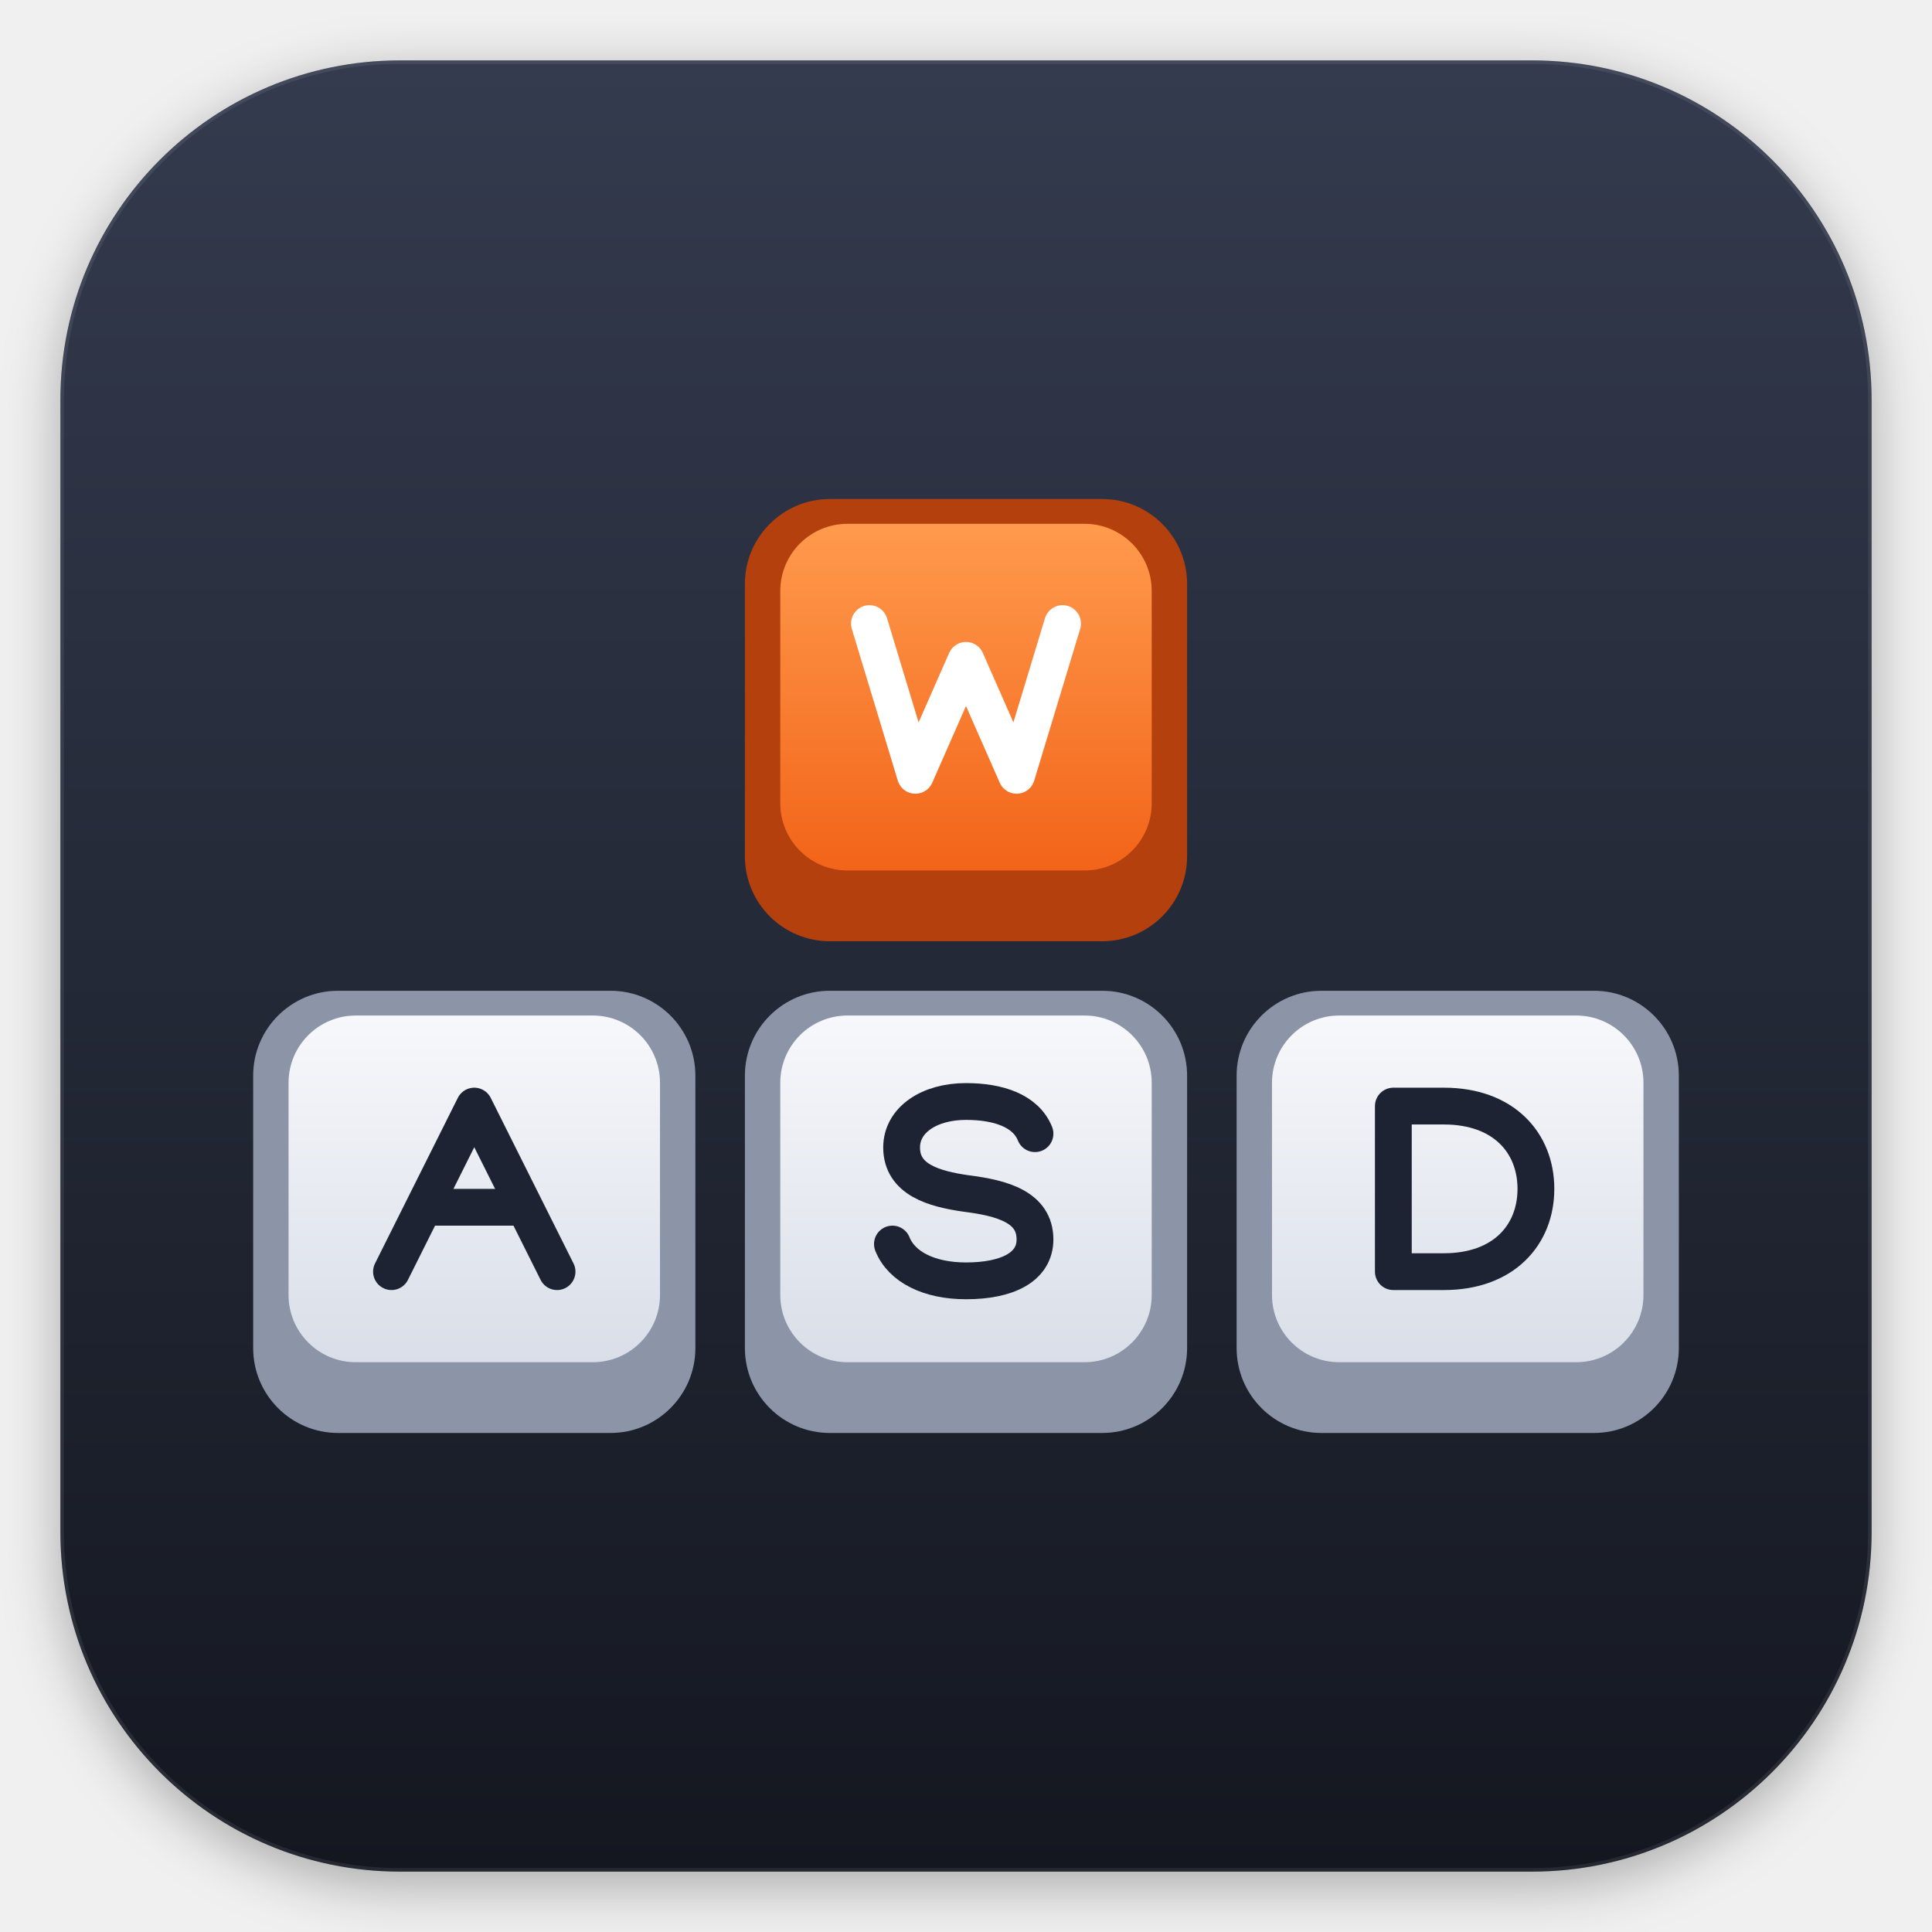
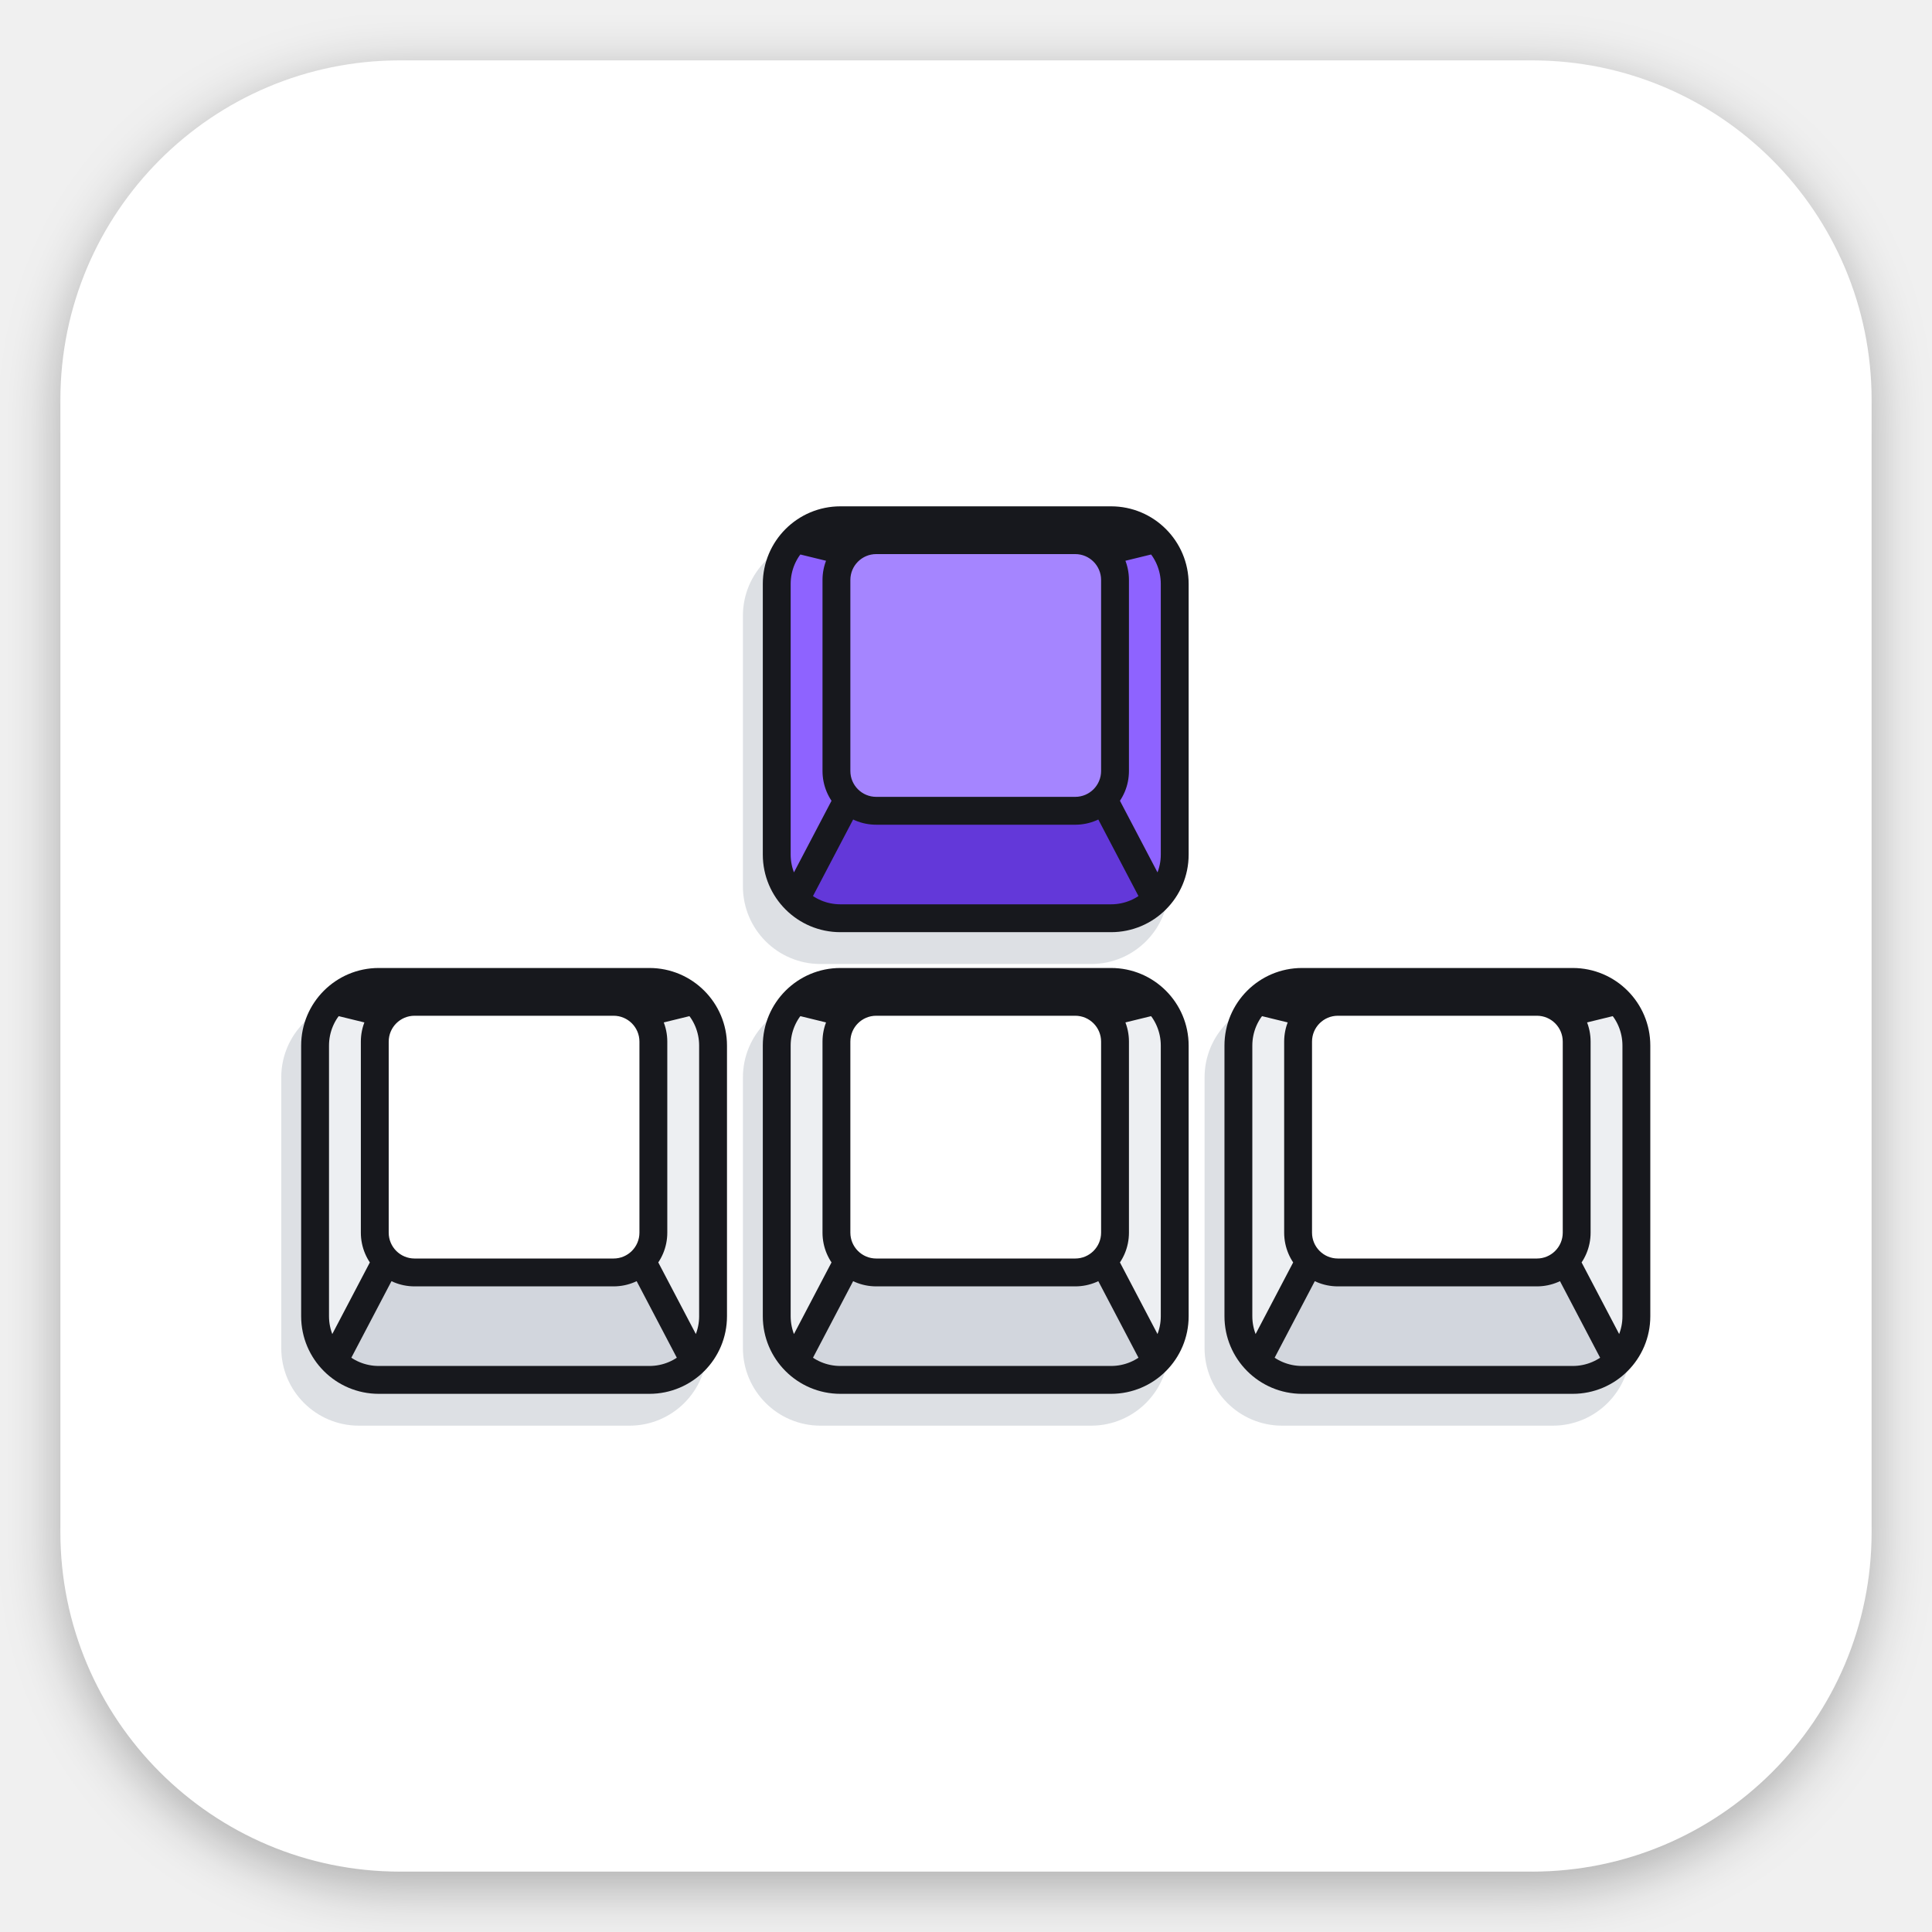
<svg xmlns="http://www.w3.org/2000/svg" width="1024" height="1024" viewBox="0 0 1024 1024" fill="none">
  <defs>
-     <linearGradient id="tile" x1="552" y1="32" x2="552" y2="1056" gradientUnits="userSpaceOnUse">
-       <stop stop-color="#343B4E" />
-       <stop offset="1" stop-color="#141720" />
-     </linearGradient>
-     <linearGradient id="face" x1="0" y1="0" x2="0" y2="1">
-       <stop stop-color="#F7F8FB" />
-       <stop offset="1" stop-color="#D9DEE8" />
-     </linearGradient>
-     <linearGradient id="face-accent" x1="0" y1="0" x2="0" y2="1">
-       <stop stop-color="#FF9A4D" />
-       <stop offset="1" stop-color="#F26419" />
-     </linearGradient>
    <filter id="tile-shadow" x="-8" y="-16" width="1120" height="1120" filterUnits="userSpaceOnUse" color-interpolation-filters="sRGB">
      <feGaussianBlur in="SourceAlpha" stdDeviation="16" />
      <feOffset dy="8" result="blur" />
      <feFlood flood-color="#000000" flood-opacity="0.3" />
      <feComposite in2="blur" operator="in" />
      <feMerge>
        <feMergeNode />
        <feMergeNode in="SourceGraphic" />
      </feMerge>
    </filter>
-     <path id="glyph-w" d="M8 18 L28 84 L50 34 L72 84 L92 18" />
-     <path id="glyph-a" d="M14 86 L50 14 L86 86 M29 58 L71 58" />
-     <path id="glyph-s" d="M80 26 C76 16 64 12 50 12 C34 12 22 20 22 32 C22 46 36 50 50 52 C66 54 80 58 80 72 C80 84 68 90 50 90 C34 90 22 84 18 74" />
-     <path id="glyph-d" d="M22 14 L22 86 L44 86 C70 86 84 70 84 50 C84 30 70 14 44 14 Z" />
  </defs>
  <g transform="translate(32 32) scale(0.9375) translate(-40 -32)">
    <g filter="url(#tile-shadow)">
-       <rect x="40" y="32" width="1024" height="1024" rx="192" fill="url(#tile)" />
-       <rect x="41" y="33" width="1022" height="1022" rx="191" stroke="#FFFFFF" stroke-opacity="0.08" stroke-width="2" />
+       <rect x="40" y="32" width="1024" height="1024" rx="192" fill="#FFFFFF" />
    </g>
    <g id="tray-glyph">
-       <g transform="translate(427 280)">
-         <rect width="250" height="250" rx="48" fill="#B4400D" />
-         <rect x="20" y="14" width="210" height="196" rx="38" fill="url(#face-accent)" />
-         <use href="#glyph-w" transform="translate(60 47) scale(1.3)" stroke="#FFFFFF" stroke-width="16" stroke-linecap="round" stroke-linejoin="round" />
+       <g transform="translate(445 292)">
+         <path d="M24.75 10.125H177.75A43.875 43.875 0 0 1 221.625 54V207A43.875 43.875 0 0 1 177.75 250.875H24.75A43.875 43.875 0 0 1 -19.125 207V54A43.875 43.875 0 0 1 24.75 10.125Z" fill="#2B3A55" fill-opacity="0.16" />
+         <path d="M36 0H189A36 36 0 0 1 225 36V189A36 36 0 0 1 189 225H36A36 36 0 0 1 0 189V36A36 36 0 0 1 36 0Z" fill="#8E63FF" />
+         <path d="M10.553 10.553A36 36 0 0 1 36 0H189A36 36 0 0 1 214.447 10.553L184.657 17.843L40.343 17.843Z" fill="#17181D" />
+         <path d="M10.553 214.447A36 36 0 0 1 0 189V36A36 36 0 0 1 10.553 10.553L40.343 17.843L40.343 157.657Z" fill="#8E63FF" />
+         <path d="M214.447 10.553A36 36 0 0 1 225 36V189A36 36 0 0 1 214.447 214.447L184.657 157.657L184.657 17.843Z" fill="#8E63FF" />
+         <path d="M214.447 214.447A36 36 0 0 1 189 225H36A36 36 0 0 1 10.553 214.447L40.343 157.657L184.657 157.657Z" fill="#6338D9" />
+         <path d="M56.25 11.25H168.75A22.5 22.5 0 0 1 191.25 33.75V141.75A22.5 22.5 0 0 1 168.75 164.25H56.25A22.5 22.5 0 0 1 33.75 141.75V33.75A22.5 22.5 0 0 1 56.25 11.25Z" fill="#A585FF" />
+         <path d="M36 -7.875H189A43.875 43.875 0 0 1 232.875 36V189A43.875 43.875 0 0 1 189 232.875H36A43.875 43.875 0 0 1 -7.875 189V36A43.875 43.875 0 0 1 36 -7.875ZM36 7.875A28.125 28.125 0 0 0 7.875 36V189A28.125 28.125 0 0 0 36 217.125H189A28.125 28.125 0 0 0 217.125 189V36A28.125 28.125 0 0 0 189 7.875ZM56.25 3.375H168.75A30.375 30.375 0 0 1 199.125 33.75V141.75A30.375 30.375 0 0 1 168.75 172.125H56.25A30.375 30.375 0 0 1 25.875 141.75V33.75A30.375 30.375 0 0 1 56.25 3.375ZM56.25 19.125A14.625 14.625 0 0 0 41.625 33.75V141.75A14.625 14.625 0 0 0 56.25 156.375H168.75A14.625 14.625 0 0 0 183.375 141.75V33.75A14.625 14.625 0 0 0 168.75 19.125ZM3.578 210.803L33.367 154.012L47.318 161.325L17.527 218.115ZM207.472 218.115L177.683 161.325L191.632 154.012L221.423 210.803ZM12.42 2.902L42.21 10.193L38.475 25.492L8.662 18.203ZM216.338 18.203L186.525 25.492L182.79 10.193L212.58 2.902Z" fill="#17181D" />
      </g>
-       <g transform="translate(149 558)">
-         <rect width="250" height="250" rx="48" fill="#8C95A8" />
-         <rect x="20" y="14" width="210" height="196" rx="38" fill="url(#face)" />
-         <use href="#glyph-a" transform="translate(60 47) scale(1.3)" stroke="#1D2333" stroke-width="16" stroke-linecap="round" stroke-linejoin="round" />
+       <g transform="translate(184 553)">
+         <path d="M24.75 10.125H177.75A43.875 43.875 0 0 1 221.625 54V207A43.875 43.875 0 0 1 177.75 250.875H24.75A43.875 43.875 0 0 1 -19.125 207V54A43.875 43.875 0 0 1 24.75 10.125Z" fill="#2B3A55" fill-opacity="0.16" />
+         <path d="M36 0H189A36 36 0 0 1 225 36V189A36 36 0 0 1 189 225H36A36 36 0 0 1 0 189V36A36 36 0 0 1 36 0Z" fill="#EDEFF2" />
+         <path d="M10.553 10.553A36 36 0 0 1 36 0H189A36 36 0 0 1 214.447 10.553L184.657 17.843L40.343 17.843Z" fill="#17181D" />
+         <path d="M10.553 214.447A36 36 0 0 1 0 189V36A36 36 0 0 1 10.553 10.553L40.343 17.843L40.343 157.657Z" fill="#EDEFF2" />
+         <path d="M214.447 10.553A36 36 0 0 1 225 36V189A36 36 0 0 1 214.447 214.447L184.657 157.657L184.657 17.843Z" fill="#EDEFF2" />
+         <path d="M214.447 214.447A36 36 0 0 1 189 225H36A36 36 0 0 1 10.553 214.447L40.343 157.657L184.657 157.657Z" fill="#D2D6DD" />
+         <path d="M56.25 11.25H168.75A22.5 22.5 0 0 1 191.25 33.75V141.75A22.5 22.5 0 0 1 168.75 164.25H56.25A22.5 22.5 0 0 1 33.75 141.75V33.75A22.5 22.5 0 0 1 56.25 11.25Z" fill="#FFFFFF" />
+         <path d="M36 -7.875H189A43.875 43.875 0 0 1 232.875 36V189A43.875 43.875 0 0 1 189 232.875H36A43.875 43.875 0 0 1 -7.875 189V36A43.875 43.875 0 0 1 36 -7.875ZM36 7.875A28.125 28.125 0 0 0 7.875 36V189A28.125 28.125 0 0 0 36 217.125H189A28.125 28.125 0 0 0 217.125 189V36A28.125 28.125 0 0 0 189 7.875ZM56.25 3.375H168.75A30.375 30.375 0 0 1 199.125 33.75V141.75A30.375 30.375 0 0 1 168.75 172.125H56.25A30.375 30.375 0 0 1 25.875 141.75V33.75A30.375 30.375 0 0 1 56.25 3.375ZM56.25 19.125A14.625 14.625 0 0 0 41.625 33.75V141.75A14.625 14.625 0 0 0 56.25 156.375H168.75A14.625 14.625 0 0 0 183.375 141.75V33.75A14.625 14.625 0 0 0 168.75 19.125ZM3.578 210.803L33.367 154.012L47.318 161.325L17.527 218.115ZM207.472 218.115L177.683 161.325L191.632 154.012L221.423 210.803ZM12.42 2.902L42.21 10.193L38.475 25.492L8.662 18.203ZM216.338 18.203L186.525 25.492L182.79 10.193L212.58 2.902Z" fill="#17181D" />
      </g>
-       <g transform="translate(427 558)">
-         <rect width="250" height="250" rx="48" fill="#8C95A8" />
-         <rect x="20" y="14" width="210" height="196" rx="38" fill="url(#face)" />
-         <use href="#glyph-s" transform="translate(60 47) scale(1.3)" stroke="#1D2333" stroke-width="16" stroke-linecap="round" stroke-linejoin="round" />
+       <g transform="translate(445 553)">
+         <path d="M24.75 10.125H177.75A43.875 43.875 0 0 1 221.625 54V207A43.875 43.875 0 0 1 177.75 250.875H24.75A43.875 43.875 0 0 1 -19.125 207V54A43.875 43.875 0 0 1 24.75 10.125Z" fill="#2B3A55" fill-opacity="0.16" />
+         <path d="M36 0H189A36 36 0 0 1 225 36V189A36 36 0 0 1 189 225H36A36 36 0 0 1 0 189V36A36 36 0 0 1 36 0Z" fill="#EDEFF2" />
+         <path d="M10.553 10.553A36 36 0 0 1 36 0H189A36 36 0 0 1 214.447 10.553L184.657 17.843L40.343 17.843Z" fill="#17181D" />
+         <path d="M10.553 214.447A36 36 0 0 1 0 189V36A36 36 0 0 1 10.553 10.553L40.343 17.843L40.343 157.657Z" fill="#EDEFF2" />
+         <path d="M214.447 10.553A36 36 0 0 1 225 36V189A36 36 0 0 1 214.447 214.447L184.657 157.657L184.657 17.843Z" fill="#EDEFF2" />
+         <path d="M214.447 214.447A36 36 0 0 1 189 225H36A36 36 0 0 1 10.553 214.447L40.343 157.657L184.657 157.657Z" fill="#D2D6DD" />
+         <path d="M56.25 11.25H168.75A22.5 22.5 0 0 1 191.25 33.75V141.75A22.5 22.5 0 0 1 168.75 164.25H56.25A22.5 22.5 0 0 1 33.75 141.75V33.75A22.5 22.5 0 0 1 56.25 11.25Z" fill="#FFFFFF" />
+         <path d="M36 -7.875H189A43.875 43.875 0 0 1 232.875 36V189A43.875 43.875 0 0 1 189 232.875H36A43.875 43.875 0 0 1 -7.875 189V36A43.875 43.875 0 0 1 36 -7.875ZM36 7.875A28.125 28.125 0 0 0 7.875 36V189A28.125 28.125 0 0 0 36 217.125H189A28.125 28.125 0 0 0 217.125 189V36A28.125 28.125 0 0 0 189 7.875ZM56.25 3.375H168.75A30.375 30.375 0 0 1 199.125 33.75V141.75A30.375 30.375 0 0 1 168.75 172.125H56.25A30.375 30.375 0 0 1 25.875 141.75V33.75A30.375 30.375 0 0 1 56.25 3.375ZM56.25 19.125A14.625 14.625 0 0 0 41.625 33.75V141.75A14.625 14.625 0 0 0 56.25 156.375H168.75A14.625 14.625 0 0 0 183.375 141.75V33.75A14.625 14.625 0 0 0 168.75 19.125ZM3.578 210.803L33.367 154.012L47.318 161.325L17.527 218.115ZM207.472 218.115L177.683 161.325L191.632 154.012L221.423 210.803ZM12.42 2.902L42.21 10.193L38.475 25.492L8.662 18.203ZM216.338 18.203L186.525 25.492L182.79 10.193L212.58 2.902Z" fill="#17181D" />
      </g>
-       <g transform="translate(705 558)">
-         <rect width="250" height="250" rx="48" fill="#8C95A8" />
-         <rect x="20" y="14" width="210" height="196" rx="38" fill="url(#face)" />
-         <use href="#glyph-d" transform="translate(60 47) scale(1.3)" stroke="#1D2333" stroke-width="16" stroke-linecap="round" stroke-linejoin="round" />
+       <g transform="translate(706 553)">
+         <path d="M24.75 10.125H177.75A43.875 43.875 0 0 1 221.625 54V207A43.875 43.875 0 0 1 177.75 250.875H24.75A43.875 43.875 0 0 1 -19.125 207V54A43.875 43.875 0 0 1 24.75 10.125Z" fill="#2B3A55" fill-opacity="0.16" />
+         <path d="M36 0H189A36 36 0 0 1 225 36V189A36 36 0 0 1 189 225H36A36 36 0 0 1 0 189V36A36 36 0 0 1 36 0Z" fill="#EDEFF2" />
+         <path d="M10.553 10.553A36 36 0 0 1 36 0H189A36 36 0 0 1 214.447 10.553L184.657 17.843L40.343 17.843Z" fill="#17181D" />
+         <path d="M10.553 214.447A36 36 0 0 1 0 189V36A36 36 0 0 1 10.553 10.553L40.343 17.843L40.343 157.657Z" fill="#EDEFF2" />
+         <path d="M214.447 10.553A36 36 0 0 1 225 36V189A36 36 0 0 1 214.447 214.447L184.657 157.657L184.657 17.843Z" fill="#EDEFF2" />
+         <path d="M214.447 214.447A36 36 0 0 1 189 225H36A36 36 0 0 1 10.553 214.447L40.343 157.657L184.657 157.657Z" fill="#D2D6DD" />
+         <path d="M56.25 11.25H168.75A22.5 22.5 0 0 1 191.25 33.75V141.75A22.5 22.5 0 0 1 168.75 164.25H56.25A22.5 22.5 0 0 1 33.75 141.75V33.75A22.5 22.5 0 0 1 56.25 11.25Z" fill="#FFFFFF" />
+         <path d="M36 -7.875H189A43.875 43.875 0 0 1 232.875 36V189A43.875 43.875 0 0 1 189 232.875H36A43.875 43.875 0 0 1 -7.875 189V36A43.875 43.875 0 0 1 36 -7.875ZM36 7.875A28.125 28.125 0 0 0 7.875 36V189A28.125 28.125 0 0 0 36 217.125H189A28.125 28.125 0 0 0 217.125 189V36A28.125 28.125 0 0 0 189 7.875ZM56.25 3.375H168.75A30.375 30.375 0 0 1 199.125 33.75V141.75A30.375 30.375 0 0 1 168.75 172.125H56.25A30.375 30.375 0 0 1 25.875 141.75V33.75A30.375 30.375 0 0 1 56.25 3.375ZM56.25 19.125A14.625 14.625 0 0 0 41.625 33.75V141.75A14.625 14.625 0 0 0 56.25 156.375H168.75A14.625 14.625 0 0 0 183.375 141.75V33.75A14.625 14.625 0 0 0 168.75 19.125ZM3.578 210.803L33.367 154.012L47.318 161.325L17.527 218.115ZM207.472 218.115L177.683 161.325L191.632 154.012L221.423 210.803ZM12.42 2.902L42.21 10.193L38.475 25.492L8.662 18.203ZM216.338 18.203L186.525 25.492L182.79 10.193L212.58 2.902Z" fill="#17181D" />
      </g>
    </g>
  </g>
</svg>
